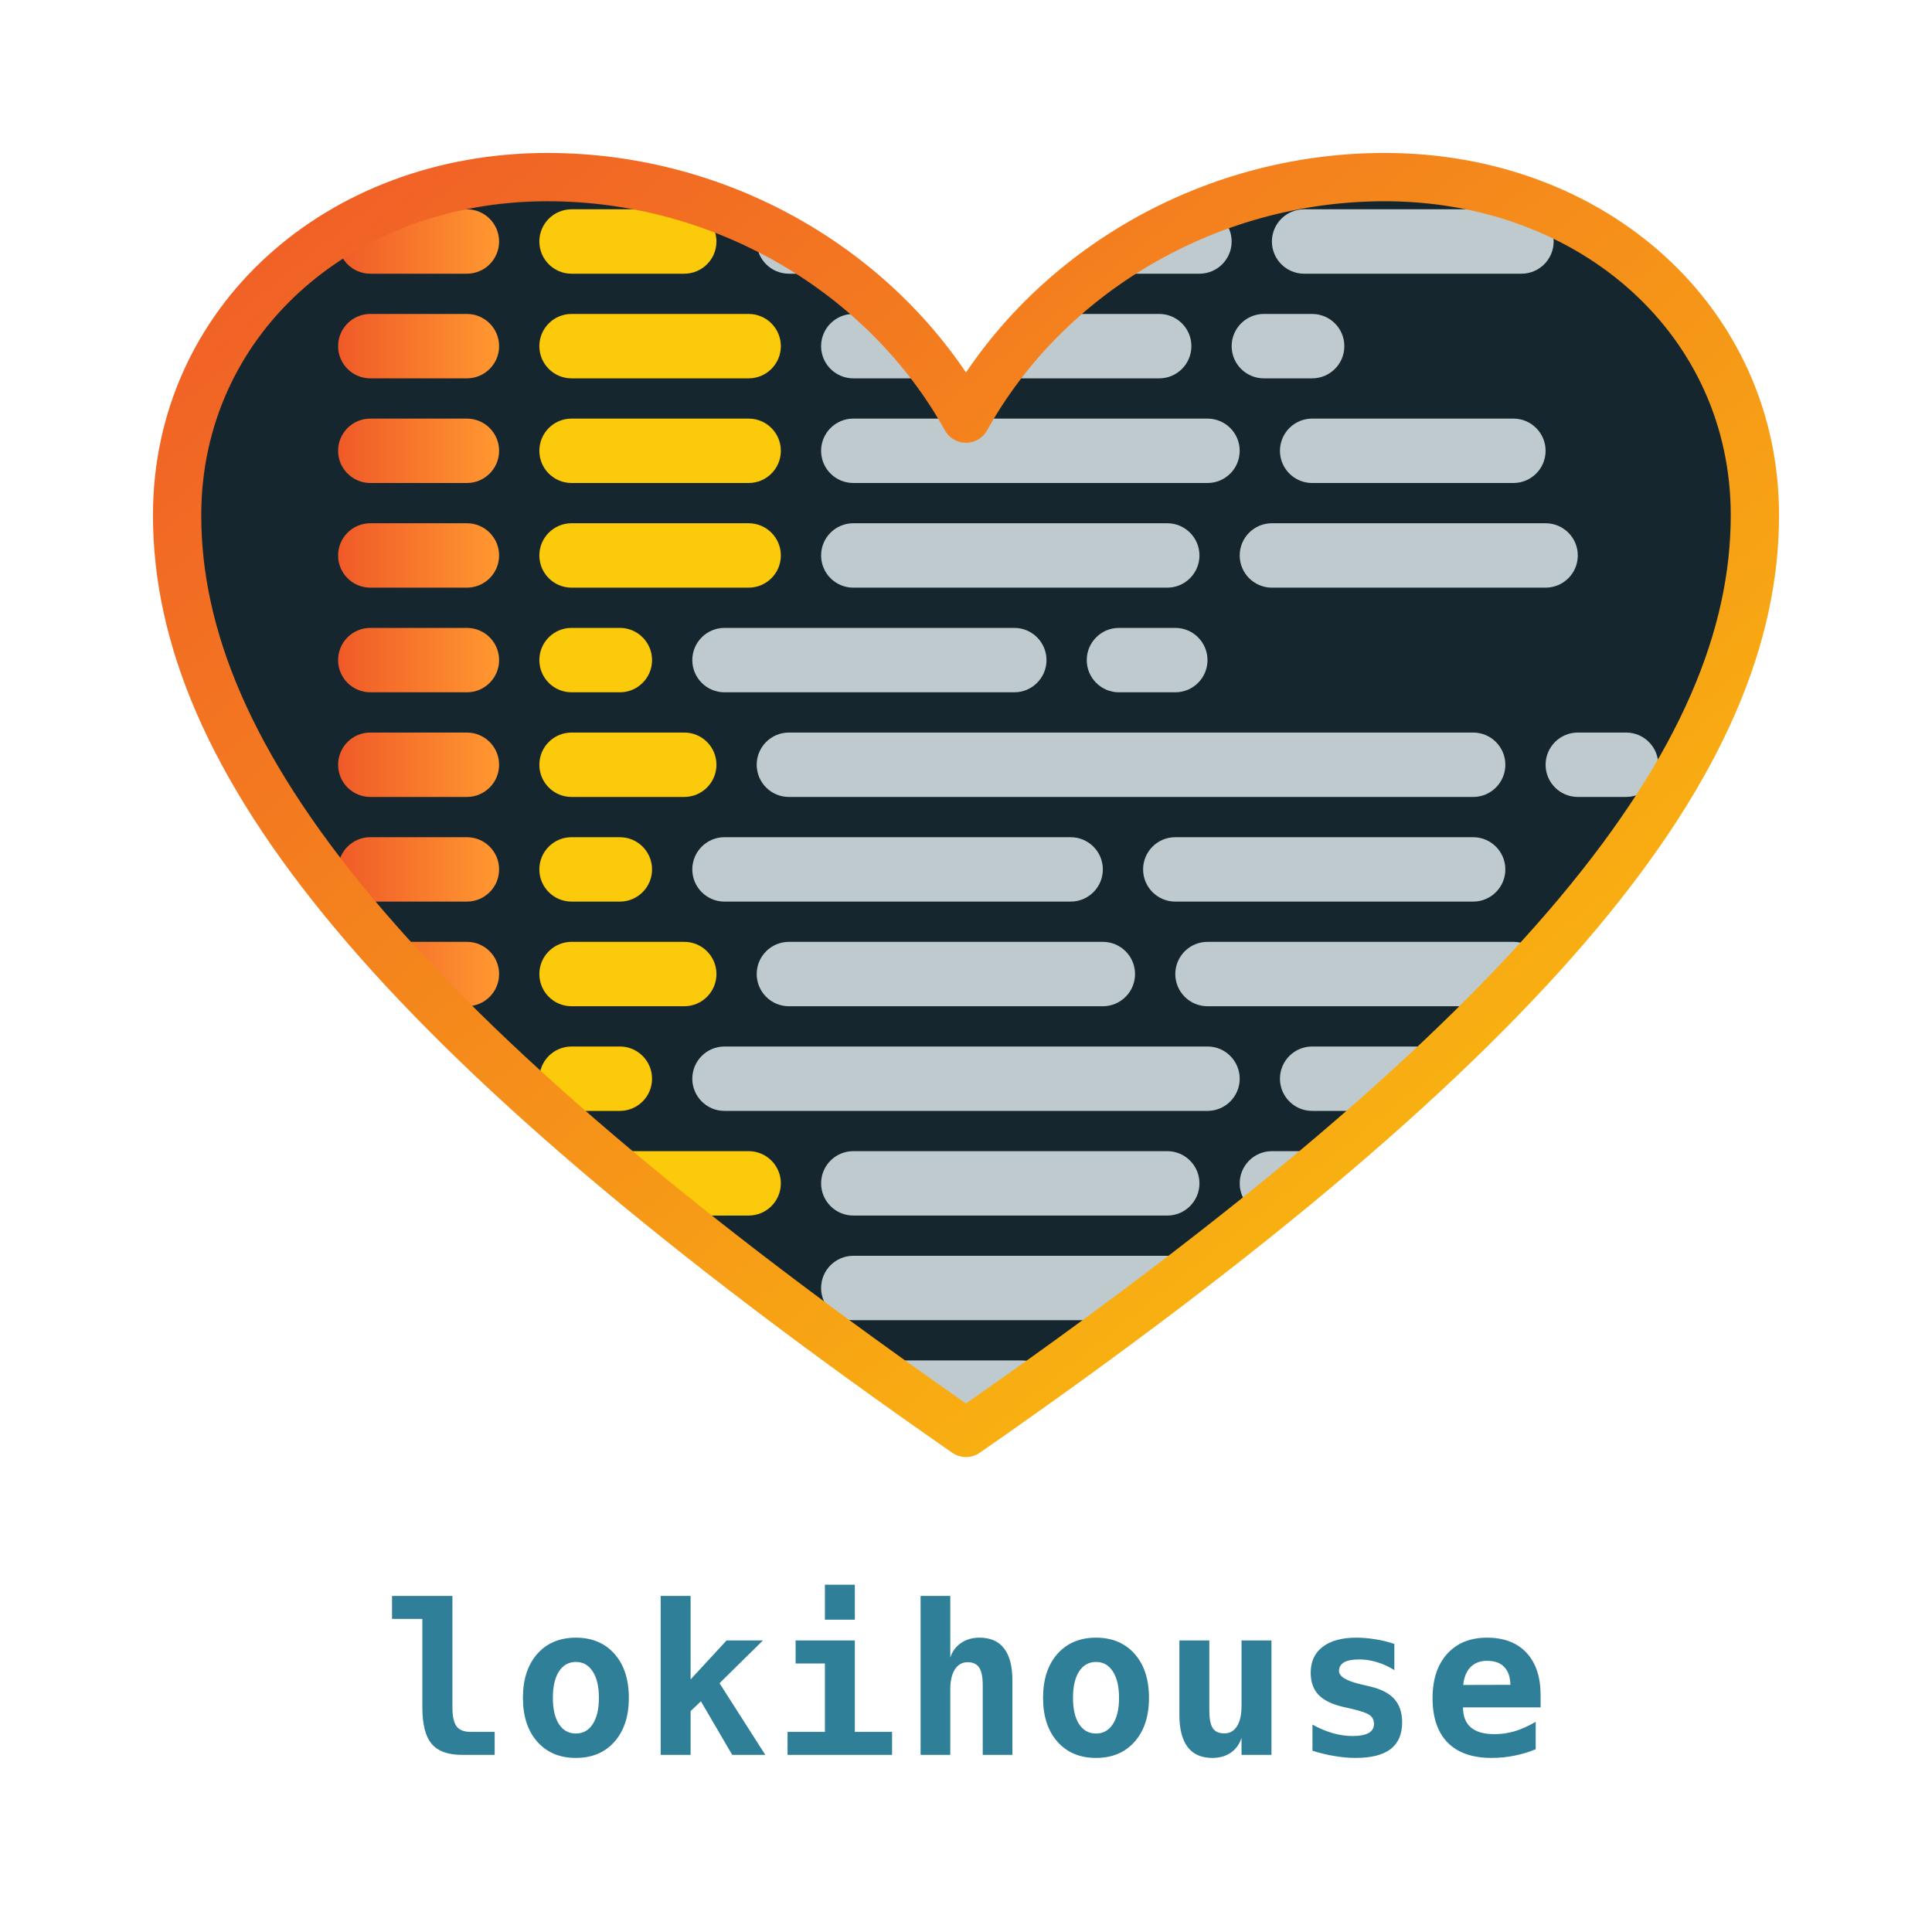
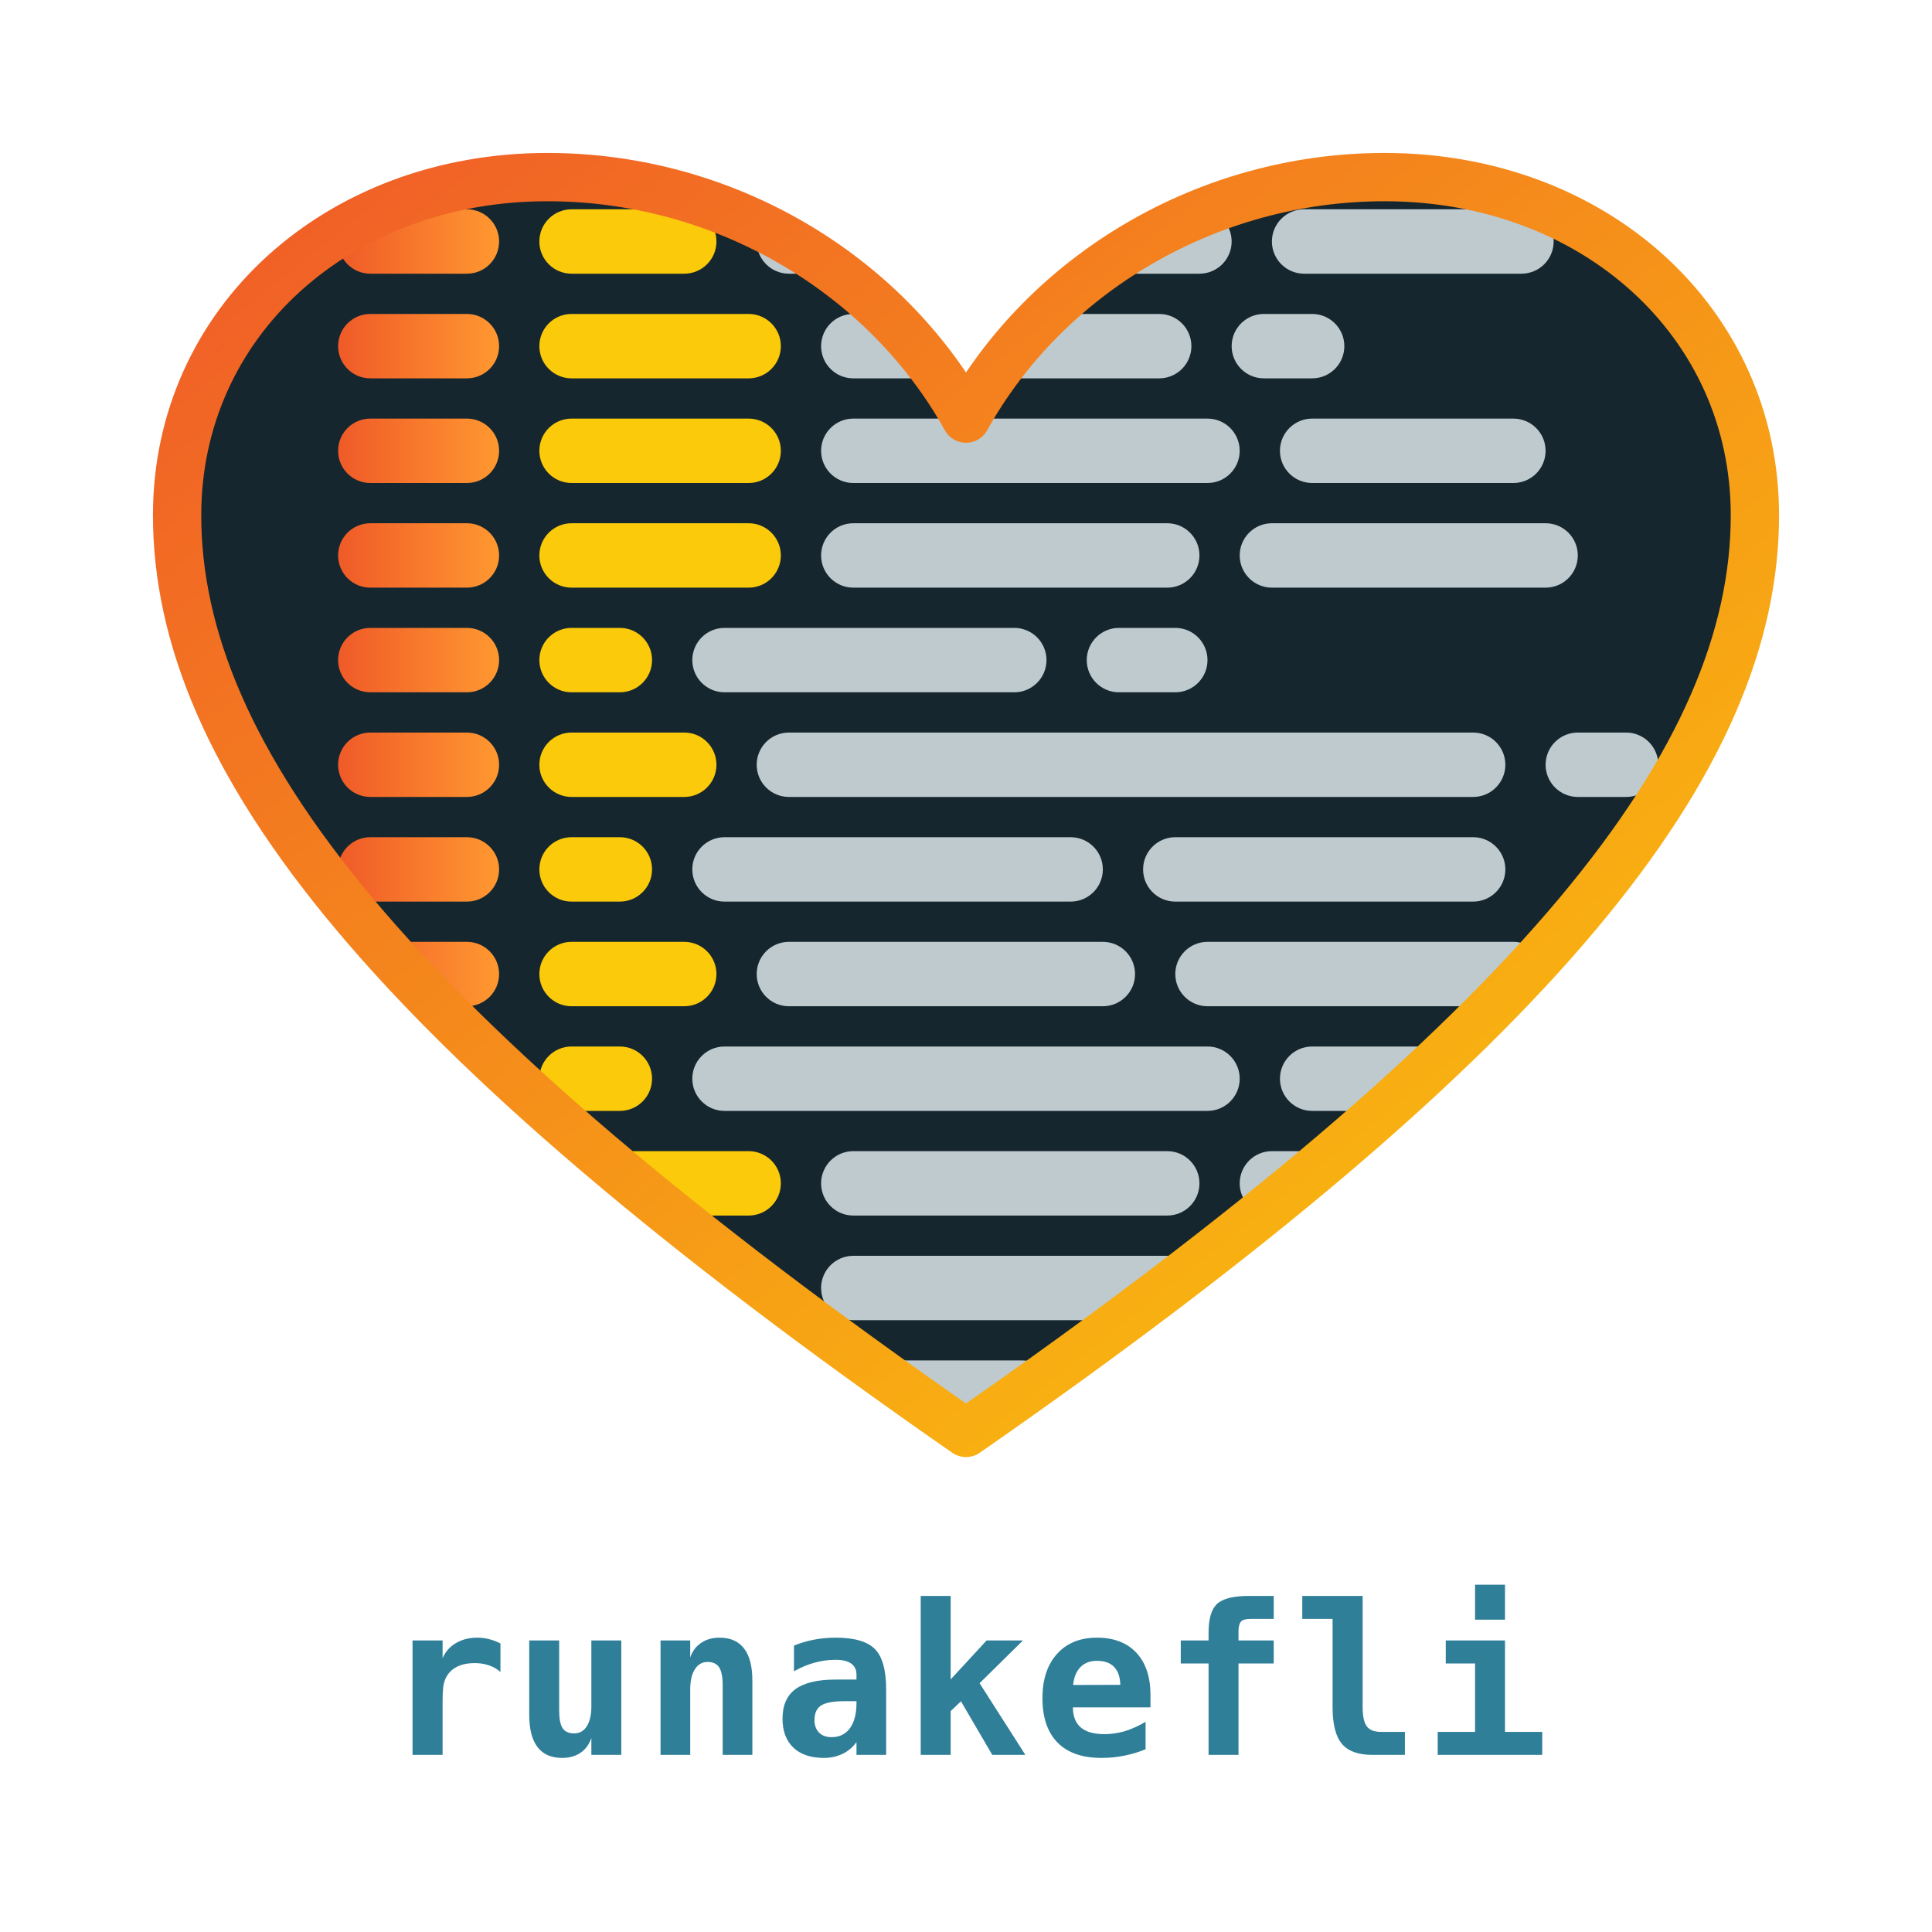
- <svg xmlns="http://www.w3.org/2000/svg" viewBox="0 0 240 240" width="240" height="240" role="img" aria-label="lokihouse logo: a heart made of log lines">
+ <svg xmlns="http://www.w3.org/2000/svg" viewBox="0 0 240 240" width="240" height="240" role="img" aria-label="runakefli logo: a heart made of log lines">
  <defs>
    <linearGradient id="hot" x1="0" y1="0" x2="1" y2="0">
      <stop offset="0" stop-color="#f05a28" />
      <stop offset="1" stop-color="#ff9830" />
    </linearGradient>
    <linearGradient id="rim" x1="0" y1="0" x2="1" y2="1">
      <stop offset="0" stop-color="#f05a28" />
      <stop offset="1" stop-color="#fbca0a" />
    </linearGradient>
    <clipPath id="heart">
      <path id="hp" d="M120,178 C48,128 22,94 22,64 C22,40 42,22 68,22 C90,22 110,34 120,52 C130,34 150,22 172,22 C198,22 218,40 218,64 C218,94 192,128 120,178 Z" />
    </clipPath>
  </defs>
  <path d="M120,178 C48,128 22,94 22,64 C22,40 42,22 68,22 C90,22 110,34 120,52 C130,34 150,22 172,22 C198,22 218,40 218,64 C218,94 192,128 120,178 Z" fill="#15262e" />
  <g clip-path="url(#heart)">
    <rect x="42" y="26" width="20" height="8" rx="4" fill="url(#hot)" fill-opacity="1" />
    <rect x="67" y="26" width="22" height="8" rx="4" fill="#fbca0a" fill-opacity="1" />
    <rect x="94" y="26" width="59" height="8" rx="4" fill="#dde6ea" fill-opacity="0.85" />
    <rect x="158" y="26" width="35" height="8" rx="4" fill="#dde6ea" fill-opacity="0.85" />
    <rect x="42" y="39" width="20" height="8" rx="4" fill="url(#hot)" fill-opacity="1" />
    <rect x="67" y="39" width="30" height="8" rx="4" fill="#fbca0a" fill-opacity="1" />
    <rect x="102" y="39" width="46" height="8" rx="4" fill="#dde6ea" fill-opacity="0.85" />
    <rect x="153" y="39" width="14" height="8" rx="4" fill="#dde6ea" fill-opacity="0.85" />
    <rect x="42" y="52" width="20" height="8" rx="4" fill="url(#hot)" fill-opacity="1" />
    <rect x="67" y="52" width="30" height="8" rx="4" fill="#fbca0a" fill-opacity="1" />
    <rect x="102" y="52" width="52" height="8" rx="4" fill="#dde6ea" fill-opacity="0.85" />
    <rect x="159" y="52" width="33" height="8" rx="4" fill="#dde6ea" fill-opacity="0.85" />
    <rect x="42" y="65" width="20" height="8" rx="4" fill="url(#hot)" fill-opacity="1" />
    <rect x="67" y="65" width="30" height="8" rx="4" fill="#fbca0a" fill-opacity="1" />
    <rect x="102" y="65" width="47" height="8" rx="4" fill="#dde6ea" fill-opacity="0.85" />
    <rect x="154" y="65" width="42" height="8" rx="4" fill="#dde6ea" fill-opacity="0.85" />
    <rect x="42" y="78" width="20" height="8" rx="4" fill="url(#hot)" fill-opacity="1" />
    <rect x="67" y="78" width="14" height="8" rx="4" fill="#fbca0a" fill-opacity="1" />
    <rect x="86" y="78" width="44" height="8" rx="4" fill="#dde6ea" fill-opacity="0.85" />
    <rect x="135" y="78" width="15" height="8" rx="4" fill="#dde6ea" fill-opacity="0.85" />
    <rect x="42" y="91" width="20" height="8" rx="4" fill="url(#hot)" fill-opacity="1" />
    <rect x="67" y="91" width="22" height="8" rx="4" fill="#fbca0a" fill-opacity="1" />
    <rect x="94" y="91" width="93" height="8" rx="4" fill="#dde6ea" fill-opacity="0.85" />
    <rect x="192" y="91" width="14" height="8" rx="4" fill="#dde6ea" fill-opacity="0.85" />
    <rect x="42" y="104" width="20" height="8" rx="4" fill="url(#hot)" fill-opacity="1" />
    <rect x="67" y="104" width="14" height="8" rx="4" fill="#fbca0a" fill-opacity="1" />
    <rect x="86" y="104" width="51" height="8" rx="4" fill="#dde6ea" fill-opacity="0.85" />
    <rect x="142" y="104" width="45" height="8" rx="4" fill="#dde6ea" fill-opacity="0.85" />
    <rect x="42" y="117" width="20" height="8" rx="4" fill="url(#hot)" fill-opacity="1" />
    <rect x="67" y="117" width="22" height="8" rx="4" fill="#fbca0a" fill-opacity="1" />
    <rect x="94" y="117" width="47" height="8" rx="4" fill="#dde6ea" fill-opacity="0.85" />
    <rect x="146" y="117" width="46" height="8" rx="4" fill="#dde6ea" fill-opacity="0.85" />
    <rect x="42" y="130" width="20" height="8" rx="4" fill="url(#hot)" fill-opacity="1" />
    <rect x="67" y="130" width="14" height="8" rx="4" fill="#fbca0a" fill-opacity="1" />
    <rect x="86" y="130" width="68" height="8" rx="4" fill="#dde6ea" fill-opacity="0.85" />
    <rect x="159" y="130" width="50" height="8" rx="4" fill="#dde6ea" fill-opacity="0.85" />
    <rect x="42" y="143" width="20" height="8" rx="4" fill="url(#hot)" fill-opacity="1" />
    <rect x="67" y="143" width="30" height="8" rx="4" fill="#fbca0a" fill-opacity="1" />
    <rect x="102" y="143" width="47" height="8" rx="4" fill="#dde6ea" fill-opacity="0.85" />
    <rect x="154" y="143" width="46" height="8" rx="4" fill="#dde6ea" fill-opacity="0.85" />
    <rect x="42" y="156" width="20" height="8" rx="4" fill="url(#hot)" fill-opacity="1" />
    <rect x="67" y="156" width="30" height="8" rx="4" fill="#fbca0a" fill-opacity="1" />
    <rect x="102" y="156" width="90" height="8" rx="4" fill="#dde6ea" fill-opacity="0.85" />
    <rect x="197" y="156" width="13" height="8" rx="4" fill="#dde6ea" fill-opacity="0.85" />
    <rect x="42" y="169" width="20" height="8" rx="4" fill="url(#hot)" fill-opacity="1" />
    <rect x="67" y="169" width="14" height="8" rx="4" fill="#fbca0a" fill-opacity="1" />
    <rect x="86" y="169" width="45" height="8" rx="4" fill="#dde6ea" fill-opacity="0.85" />
    <rect x="136" y="169" width="45" height="8" rx="4" fill="#dde6ea" fill-opacity="0.85" />
  </g>
  <path d="M120,178 C48,128 22,94 22,64 C22,40 42,22 68,22 C90,22 110,34 120,52 C130,34 150,22 172,22 C198,22 218,40 218,64 C218,94 192,128 120,178 Z" fill="none" stroke="url(#rim)" stroke-width="6" stroke-linejoin="round" />
-   <text x="120" y="218" text-anchor="middle" font-family="'DejaVu Sans Mono', 'Courier New', monospace" font-size="26" font-weight="bold" fill="#2f7f99" letter-spacing="0.5">lokihouse</text>
+   <text x="120" y="218" text-anchor="middle" font-family="'DejaVu Sans Mono', 'Courier New', monospace" font-size="26" font-weight="bold" fill="#2f7f99" letter-spacing="0.5">runakefli</text>
</svg>
